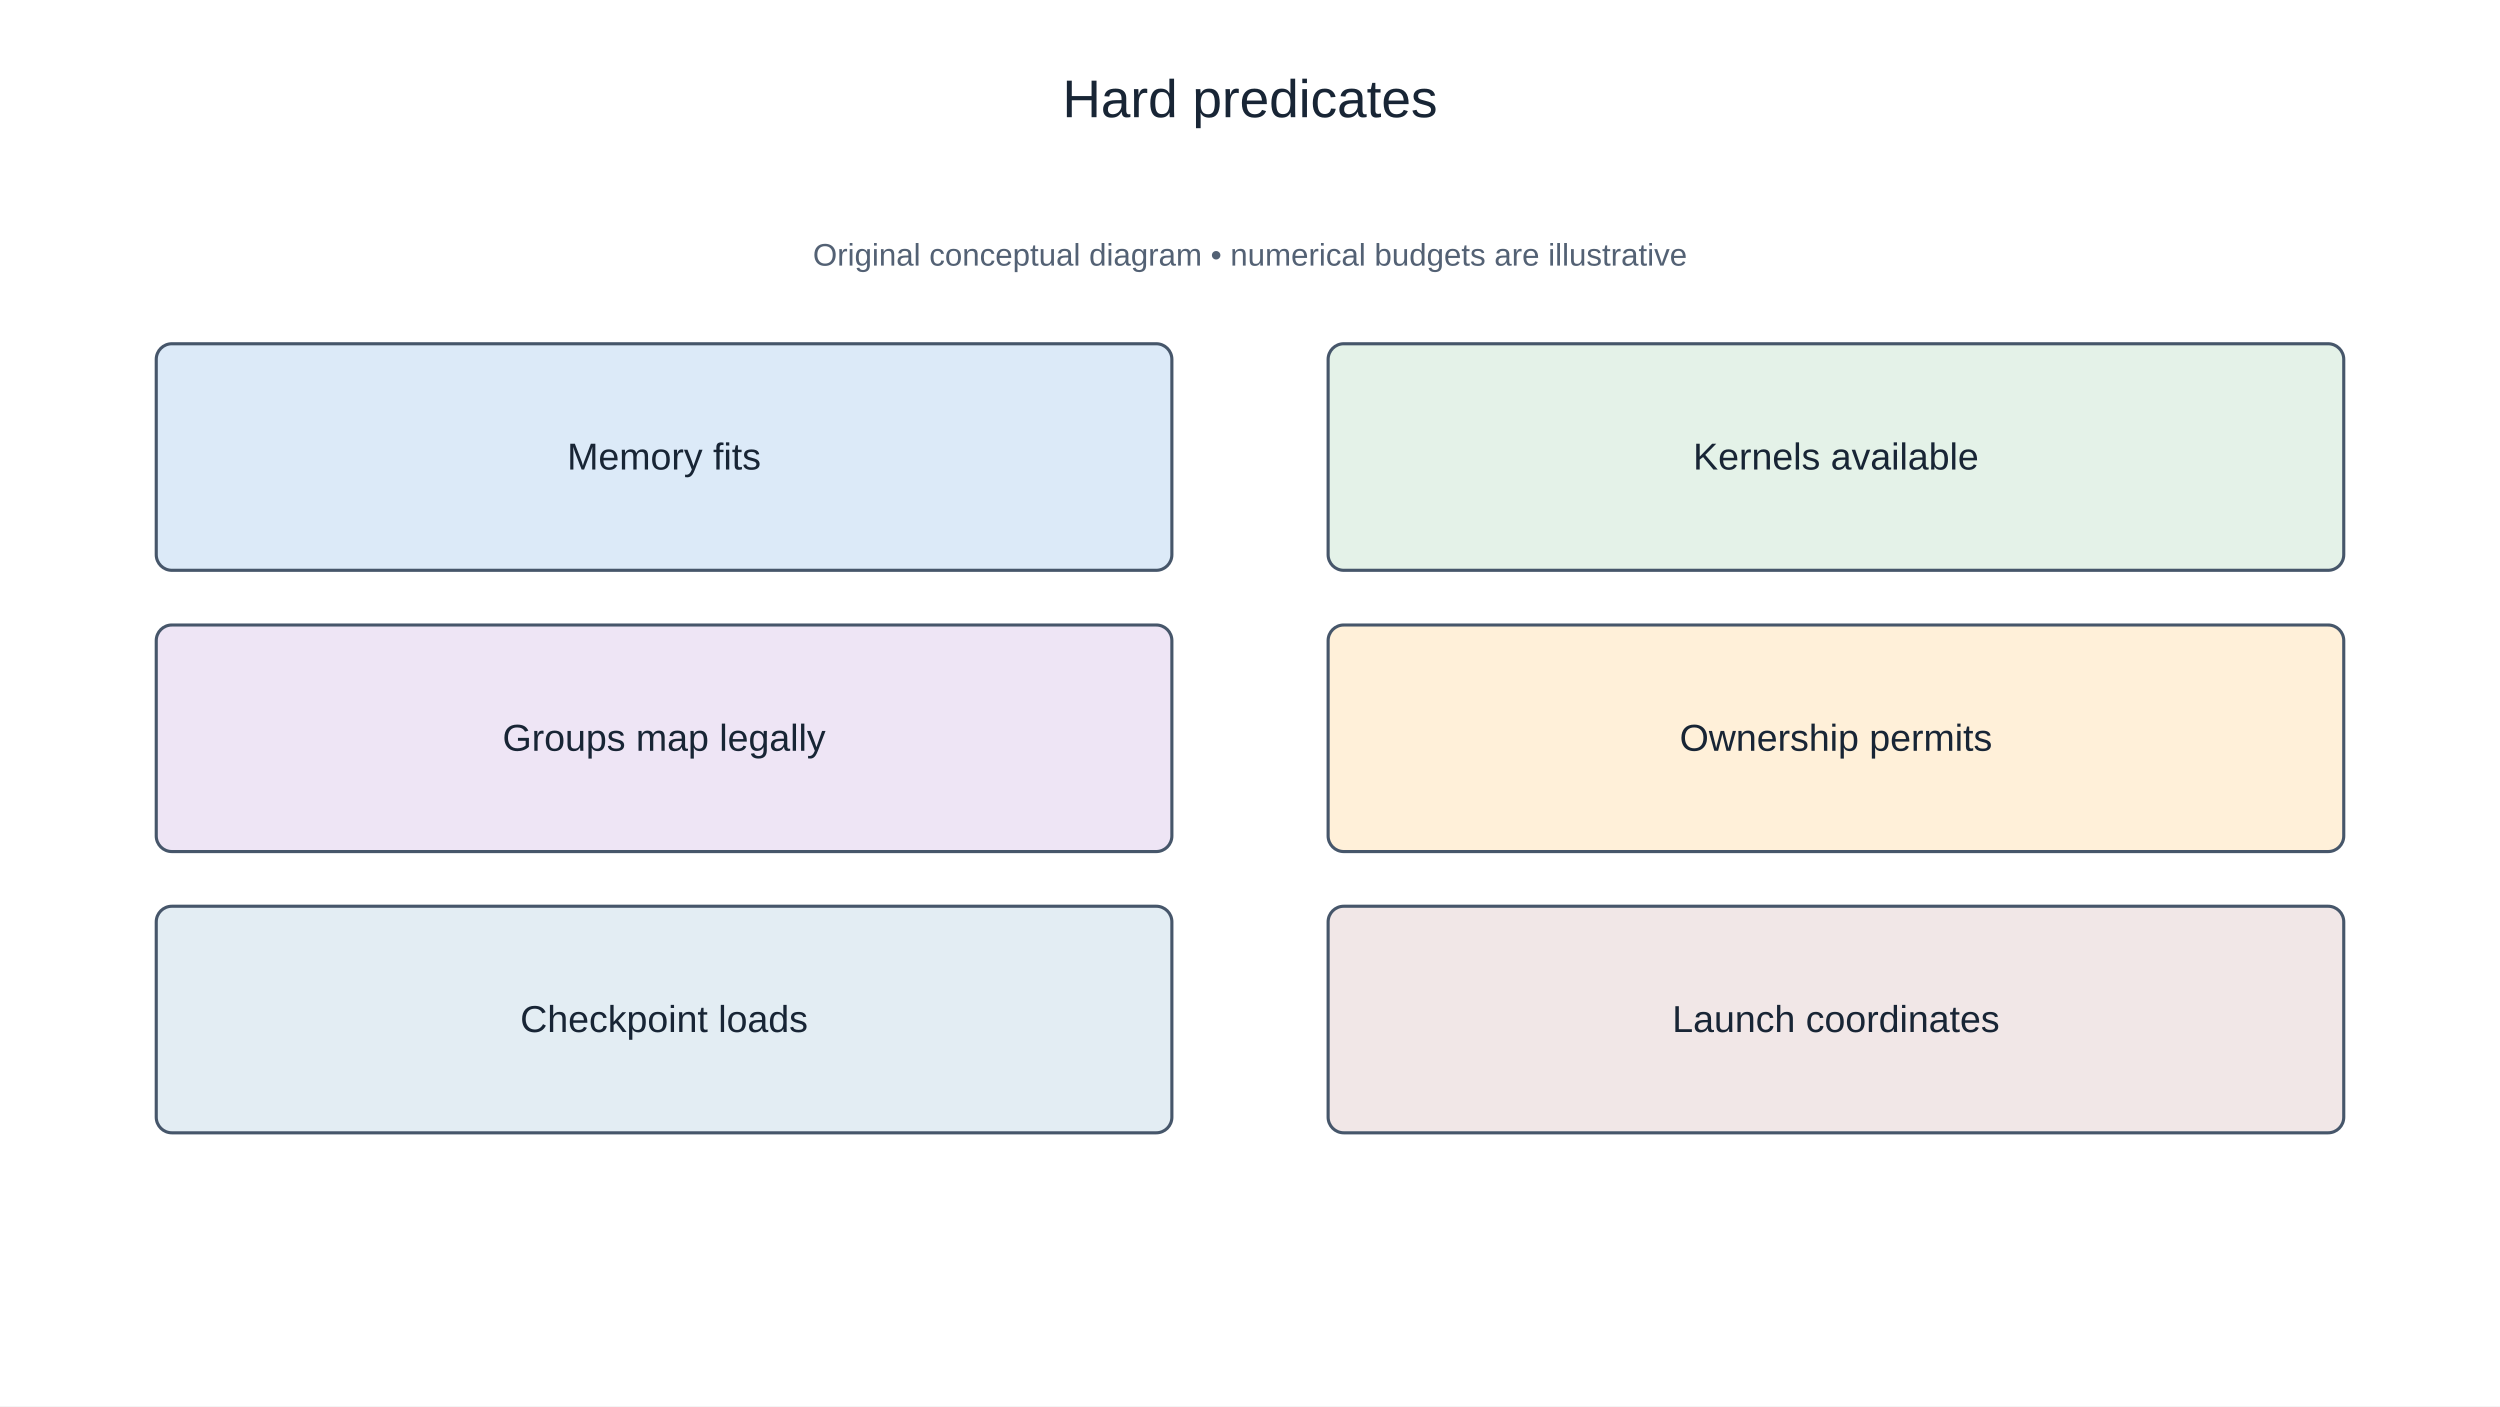
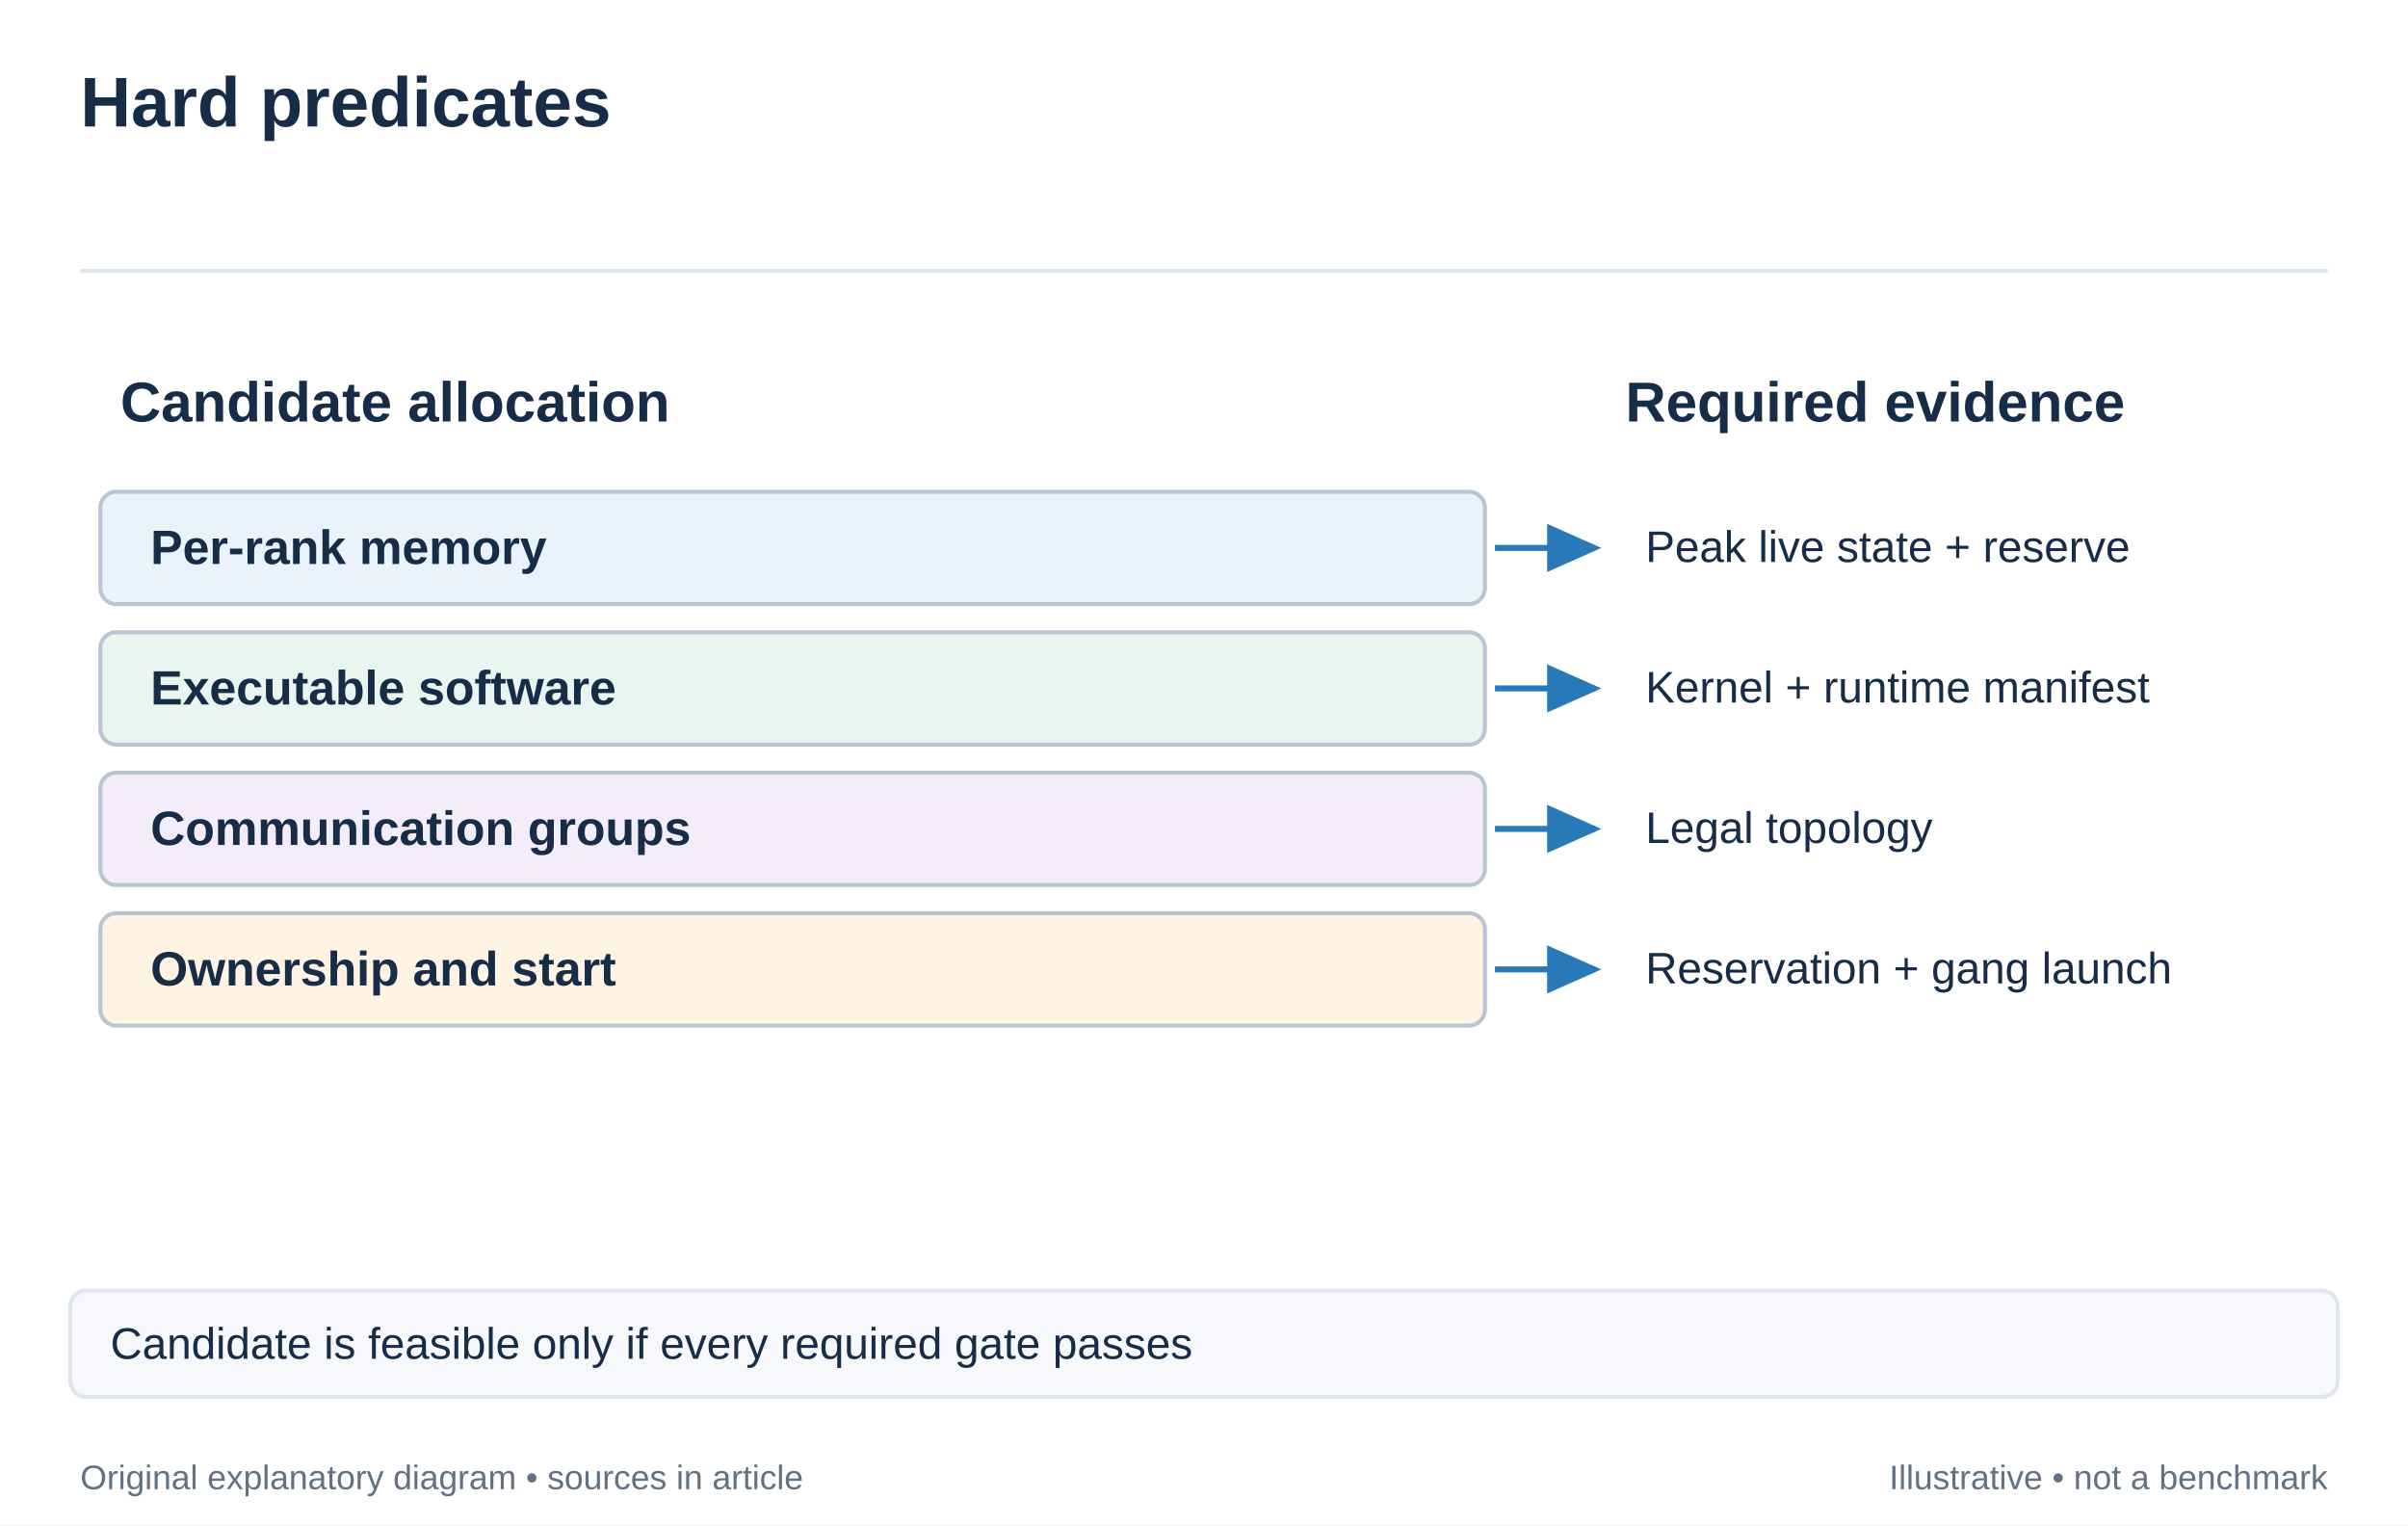
- <svg xmlns="http://www.w3.org/2000/svg" width="1600" height="900" viewBox="0 0 1600 900">
+ <svg xmlns="http://www.w3.org/2000/svg" width="1200" height="760" viewBox="0 0 1200 760">
  <defs>
-     <marker id="a" markerWidth="10" markerHeight="10" refX="8" refY="3" orient="auto">
-       <path d="M0,0 L0,6 L9,3 z" fill="#46566a" />
+     <marker id="a" markerWidth="9" markerHeight="9" refX="8" refY="4" orient="auto-start-reverse">
+       <path d="M0,0 L0,8 L9,4 Z" fill="context-stroke" />
+     </marker>
+     <marker id="a2779b8" markerWidth="9" markerHeight="9" refX="8" refY="4" orient="auto-start-reverse">
+       <path d="M0,0 L0,8 L9,4 Z" fill="#2779b8" />
+     </marker>
+     <marker id="a207b67" markerWidth="9" markerHeight="9" refX="8" refY="4" orient="auto-start-reverse">
+       <path d="M0,0 L0,8 L9,4 Z" fill="#207b67" />
+     </marker>
+     <marker id="a7750a3" markerWidth="9" markerHeight="9" refX="8" refY="4" orient="auto-start-reverse">
+       <path d="M0,0 L0,8 L9,4 Z" fill="#7750a3" />
+     </marker>
+     <marker id="ab16e17" markerWidth="9" markerHeight="9" refX="8" refY="4" orient="auto-start-reverse">
+       <path d="M0,0 L0,8 L9,4 Z" fill="#b16e17" />
+     </marker>
+     <marker id="ab34444" markerWidth="9" markerHeight="9" refX="8" refY="4" orient="auto-start-reverse">
+       <path d="M0,0 L0,8 L9,4 Z" fill="#b34444" />
+     </marker>
+     <marker id="a627183" markerWidth="9" markerHeight="9" refX="8" refY="4" orient="auto-start-reverse">
+       <path d="M0,0 L0,8 L9,4 Z" fill="#627183" />
    </marker>
  </defs>
-   <rect width="1600" height="900" fill="white" />
+   <rect width="1200" height="760" fill="white" />
  <g font-family="Arial, sans-serif">
-     <text x="800" y="75" font-size="34" text-anchor="middle" fill="#182535">Hard predicates</text>
-     <text x="800" y="170" font-size="20" text-anchor="middle" fill="#536174">Original conceptual diagram • numerical budgets are illustrative</text>
-     <rect x="100" y="220" width="650" height="145" rx="10" fill="#dceaf8" stroke="#46566a" stroke-width="2" />
-     <text x="425.0" y="300.5" font-size="24" text-anchor="middle" fill="#182535">Memory fits</text>
-     <rect x="850" y="220" width="650" height="145" rx="10" fill="#e4f2e8" stroke="#46566a" stroke-width="2" />
-     <text x="1175.0" y="300.5" font-size="24" text-anchor="middle" fill="#182535">Kernels available</text>
-     <rect x="100" y="400" width="650" height="145" rx="10" fill="#eee5f5" stroke="#46566a" stroke-width="2" />
-     <text x="425.0" y="480.5" font-size="24" text-anchor="middle" fill="#182535">Groups map legally</text>
-     <rect x="850" y="400" width="650" height="145" rx="10" fill="#fff0d9" stroke="#46566a" stroke-width="2" />
-     <text x="1175.0" y="480.5" font-size="24" text-anchor="middle" fill="#182535">Ownership permits</text>
-     <rect x="100" y="580" width="650" height="145" rx="10" fill="#e3edf3" stroke="#46566a" stroke-width="2" />
-     <text x="425.0" y="660.5" font-size="24" text-anchor="middle" fill="#182535">Checkpoint loads</text>
-     <rect x="850" y="580" width="650" height="145" rx="10" fill="#f1e7e7" stroke="#46566a" stroke-width="2" />
-     <text x="1175.0" y="660.5" font-size="24" text-anchor="middle" fill="#182535">Launch coordinates</text>
+     <text x="40" y="63" fill="#172c46" font-size="35" text-anchor="start" font-weight="bold">Hard predicates</text>
+     <path d="M40,135 L1160,135" fill="none" stroke="#dce5ee" stroke-width="2" />
+     <text x="60" y="210" fill="#172c46" font-size="28" text-anchor="start" font-weight="bold">Candidate allocation</text>
+     <text x="810" y="210" fill="#172c46" font-size="28" text-anchor="start" font-weight="bold">Required evidence</text>
+     <rect x="50" y="245" width="690" height="56" rx="8" fill="#eaf3fb" stroke="#b8c5d3" stroke-width="2" />
+     <text x="75" y="281" fill="#172c46" font-size="24" text-anchor="start" font-weight="bold">Per-rank memory</text>
+     <path d="M745,273 L795,273" fill="none" stroke="#2779b8" stroke-width="3" marker-end="url(#a2779b8)" />
+     <text x="820" y="280" fill="#172c46" font-size="22" text-anchor="start" font-weight="normal">Peak live state + reserve</text>
+     <rect x="50" y="315" width="690" height="56" rx="8" fill="#e9f5ef" stroke="#b8c5d3" stroke-width="2" />
+     <text x="75" y="351" fill="#172c46" font-size="24" text-anchor="start" font-weight="bold">Executable software</text>
+     <path d="M745,343 L795,343" fill="none" stroke="#2779b8" stroke-width="3" marker-end="url(#a2779b8)" />
+     <text x="820" y="350" fill="#172c46" font-size="22" text-anchor="start" font-weight="normal">Kernel + runtime manifest</text>
+     <rect x="50" y="385" width="690" height="56" rx="8" fill="#f2edf8" stroke="#b8c5d3" stroke-width="2" />
+     <text x="75" y="421" fill="#172c46" font-size="24" text-anchor="start" font-weight="bold">Communication groups</text>
+     <path d="M745,413 L795,413" fill="none" stroke="#2779b8" stroke-width="3" marker-end="url(#a2779b8)" />
+     <text x="820" y="420" fill="#172c46" font-size="22" text-anchor="start" font-weight="normal">Legal topology</text>
+     <rect x="50" y="455" width="690" height="56" rx="8" fill="#fff4e3" stroke="#b8c5d3" stroke-width="2" />
+     <text x="75" y="491" fill="#172c46" font-size="24" text-anchor="start" font-weight="bold">Ownership and start</text>
+     <path d="M745,483 L795,483" fill="none" stroke="#2779b8" stroke-width="3" marker-end="url(#a2779b8)" />
+     <text x="820" y="490" fill="#172c46" font-size="22" text-anchor="start" font-weight="normal">Reservation + gang launch</text>
+     <rect x="35" y="643" width="1130" height="53" rx="8" fill="#f6f8fb" stroke="#dfe6ed" stroke-width="2" />
+     <text x="55" y="677" fill="#172c46" font-size="22" text-anchor="start" font-weight="normal">Candidate is feasible only if every required gate passes</text>
+     <text x="40" y="742" fill="#627183" font-size="17" text-anchor="start" font-weight="normal">Original explanatory diagram • sources in article</text>
+     <text x="1160" y="742" fill="#627183" font-size="17" text-anchor="end" font-weight="normal">Illustrative • not a benchmark</text>
  </g>
</svg>
